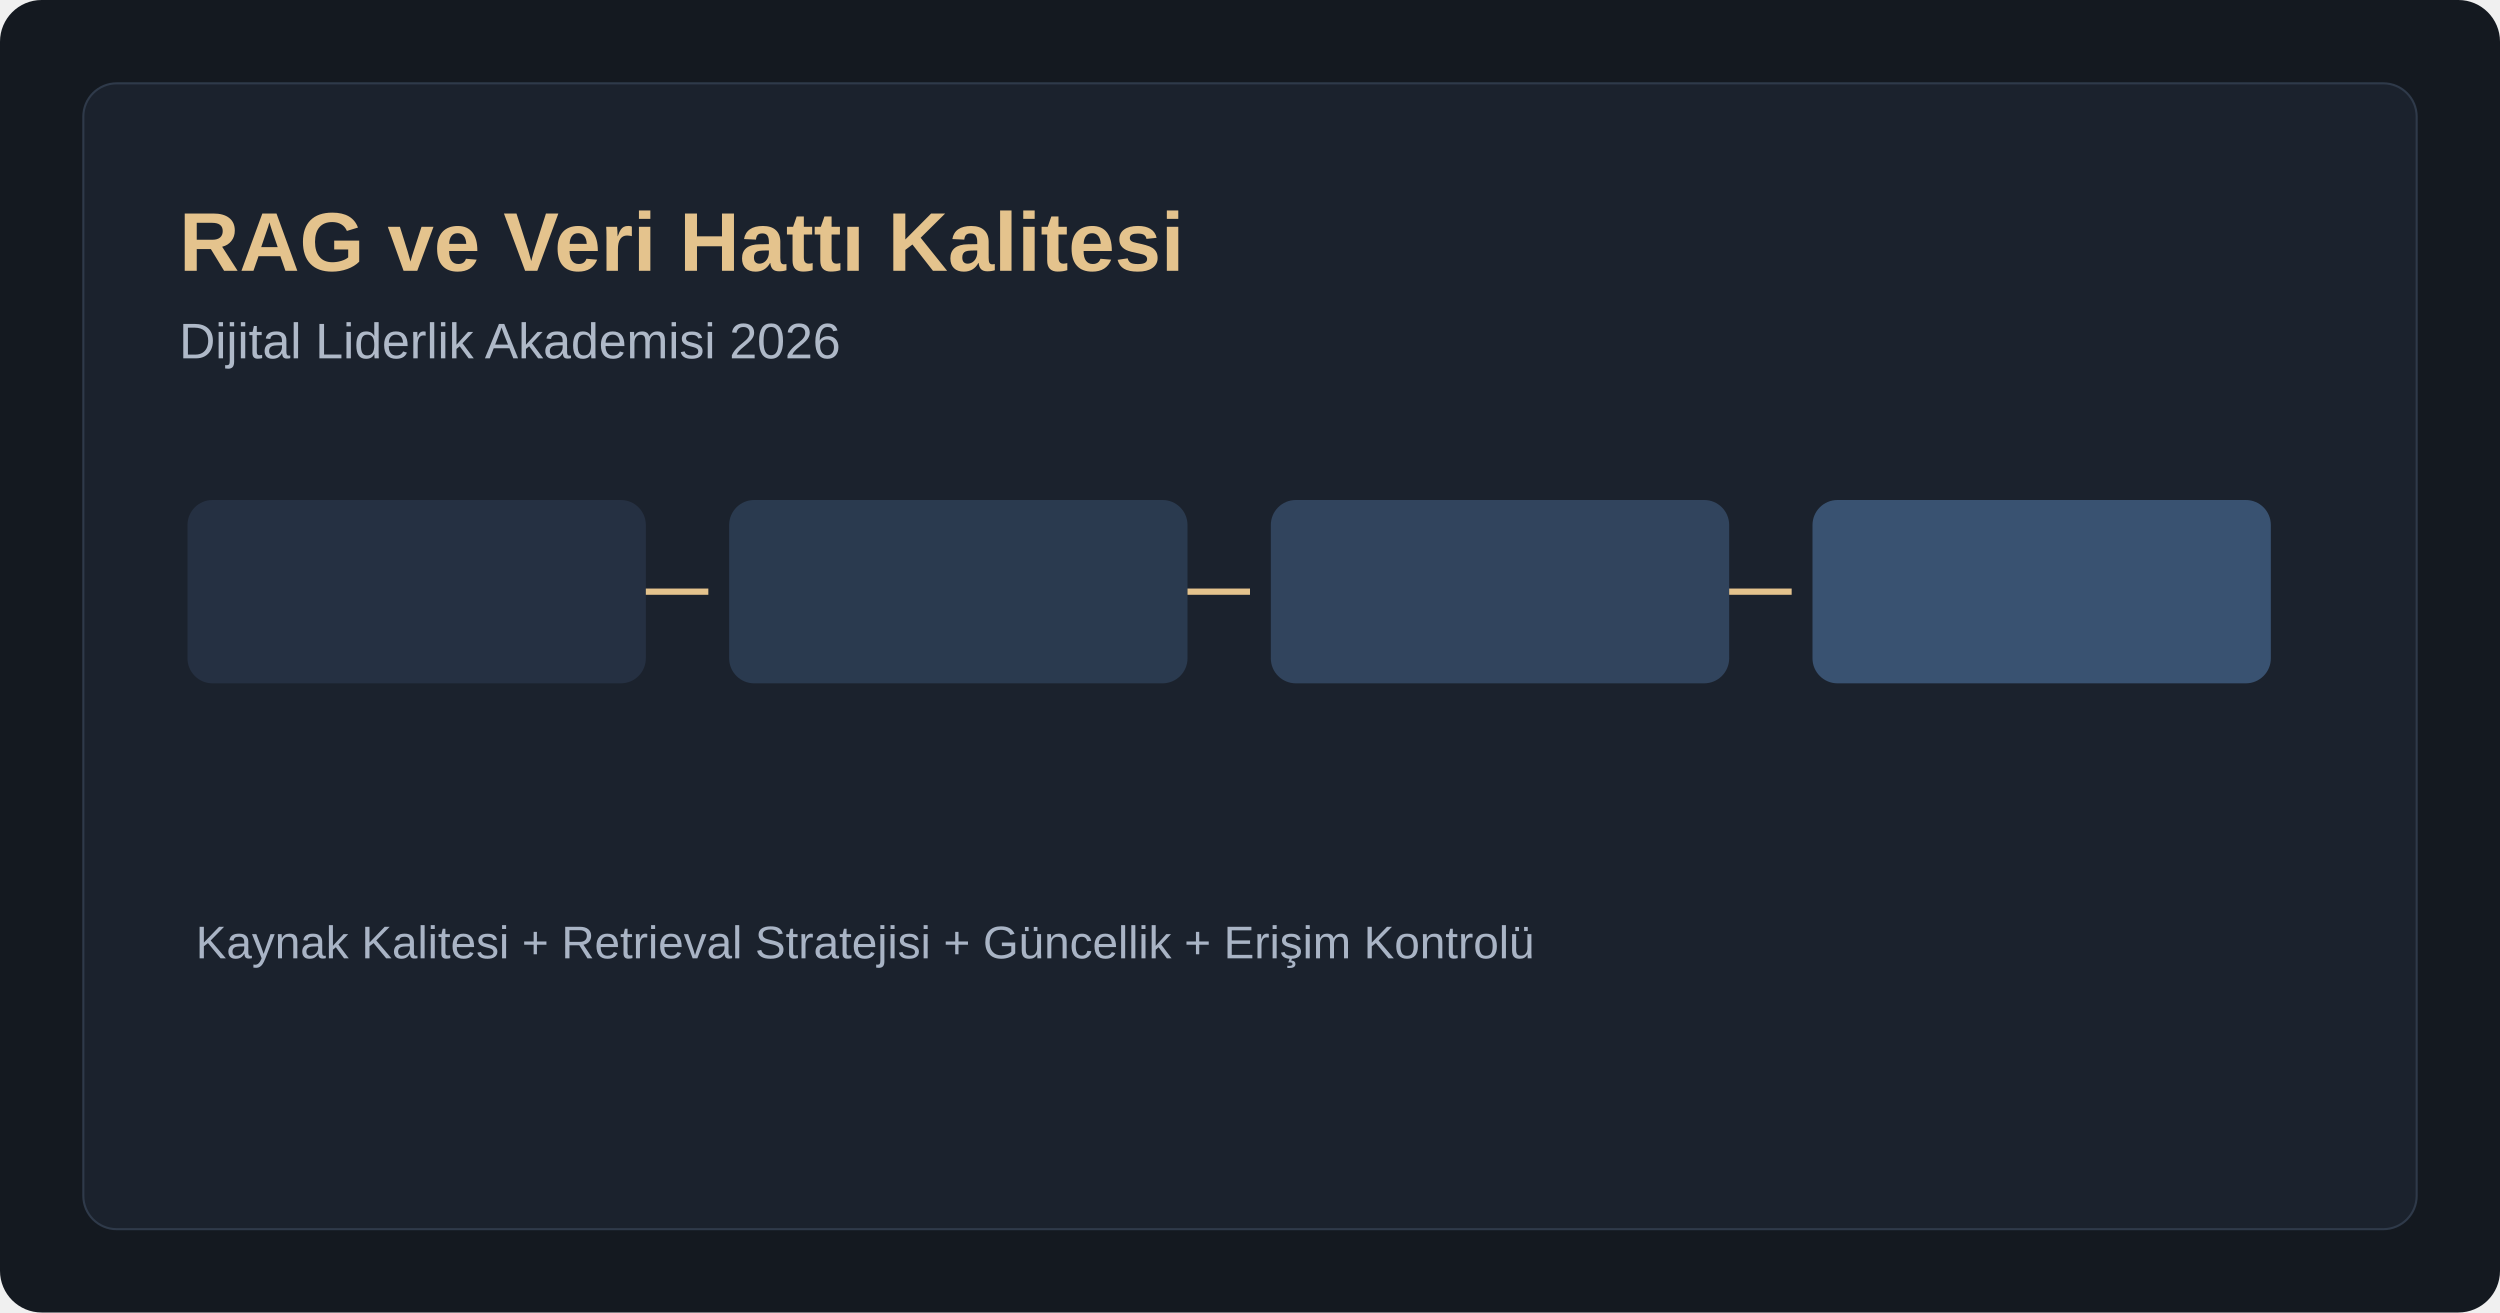
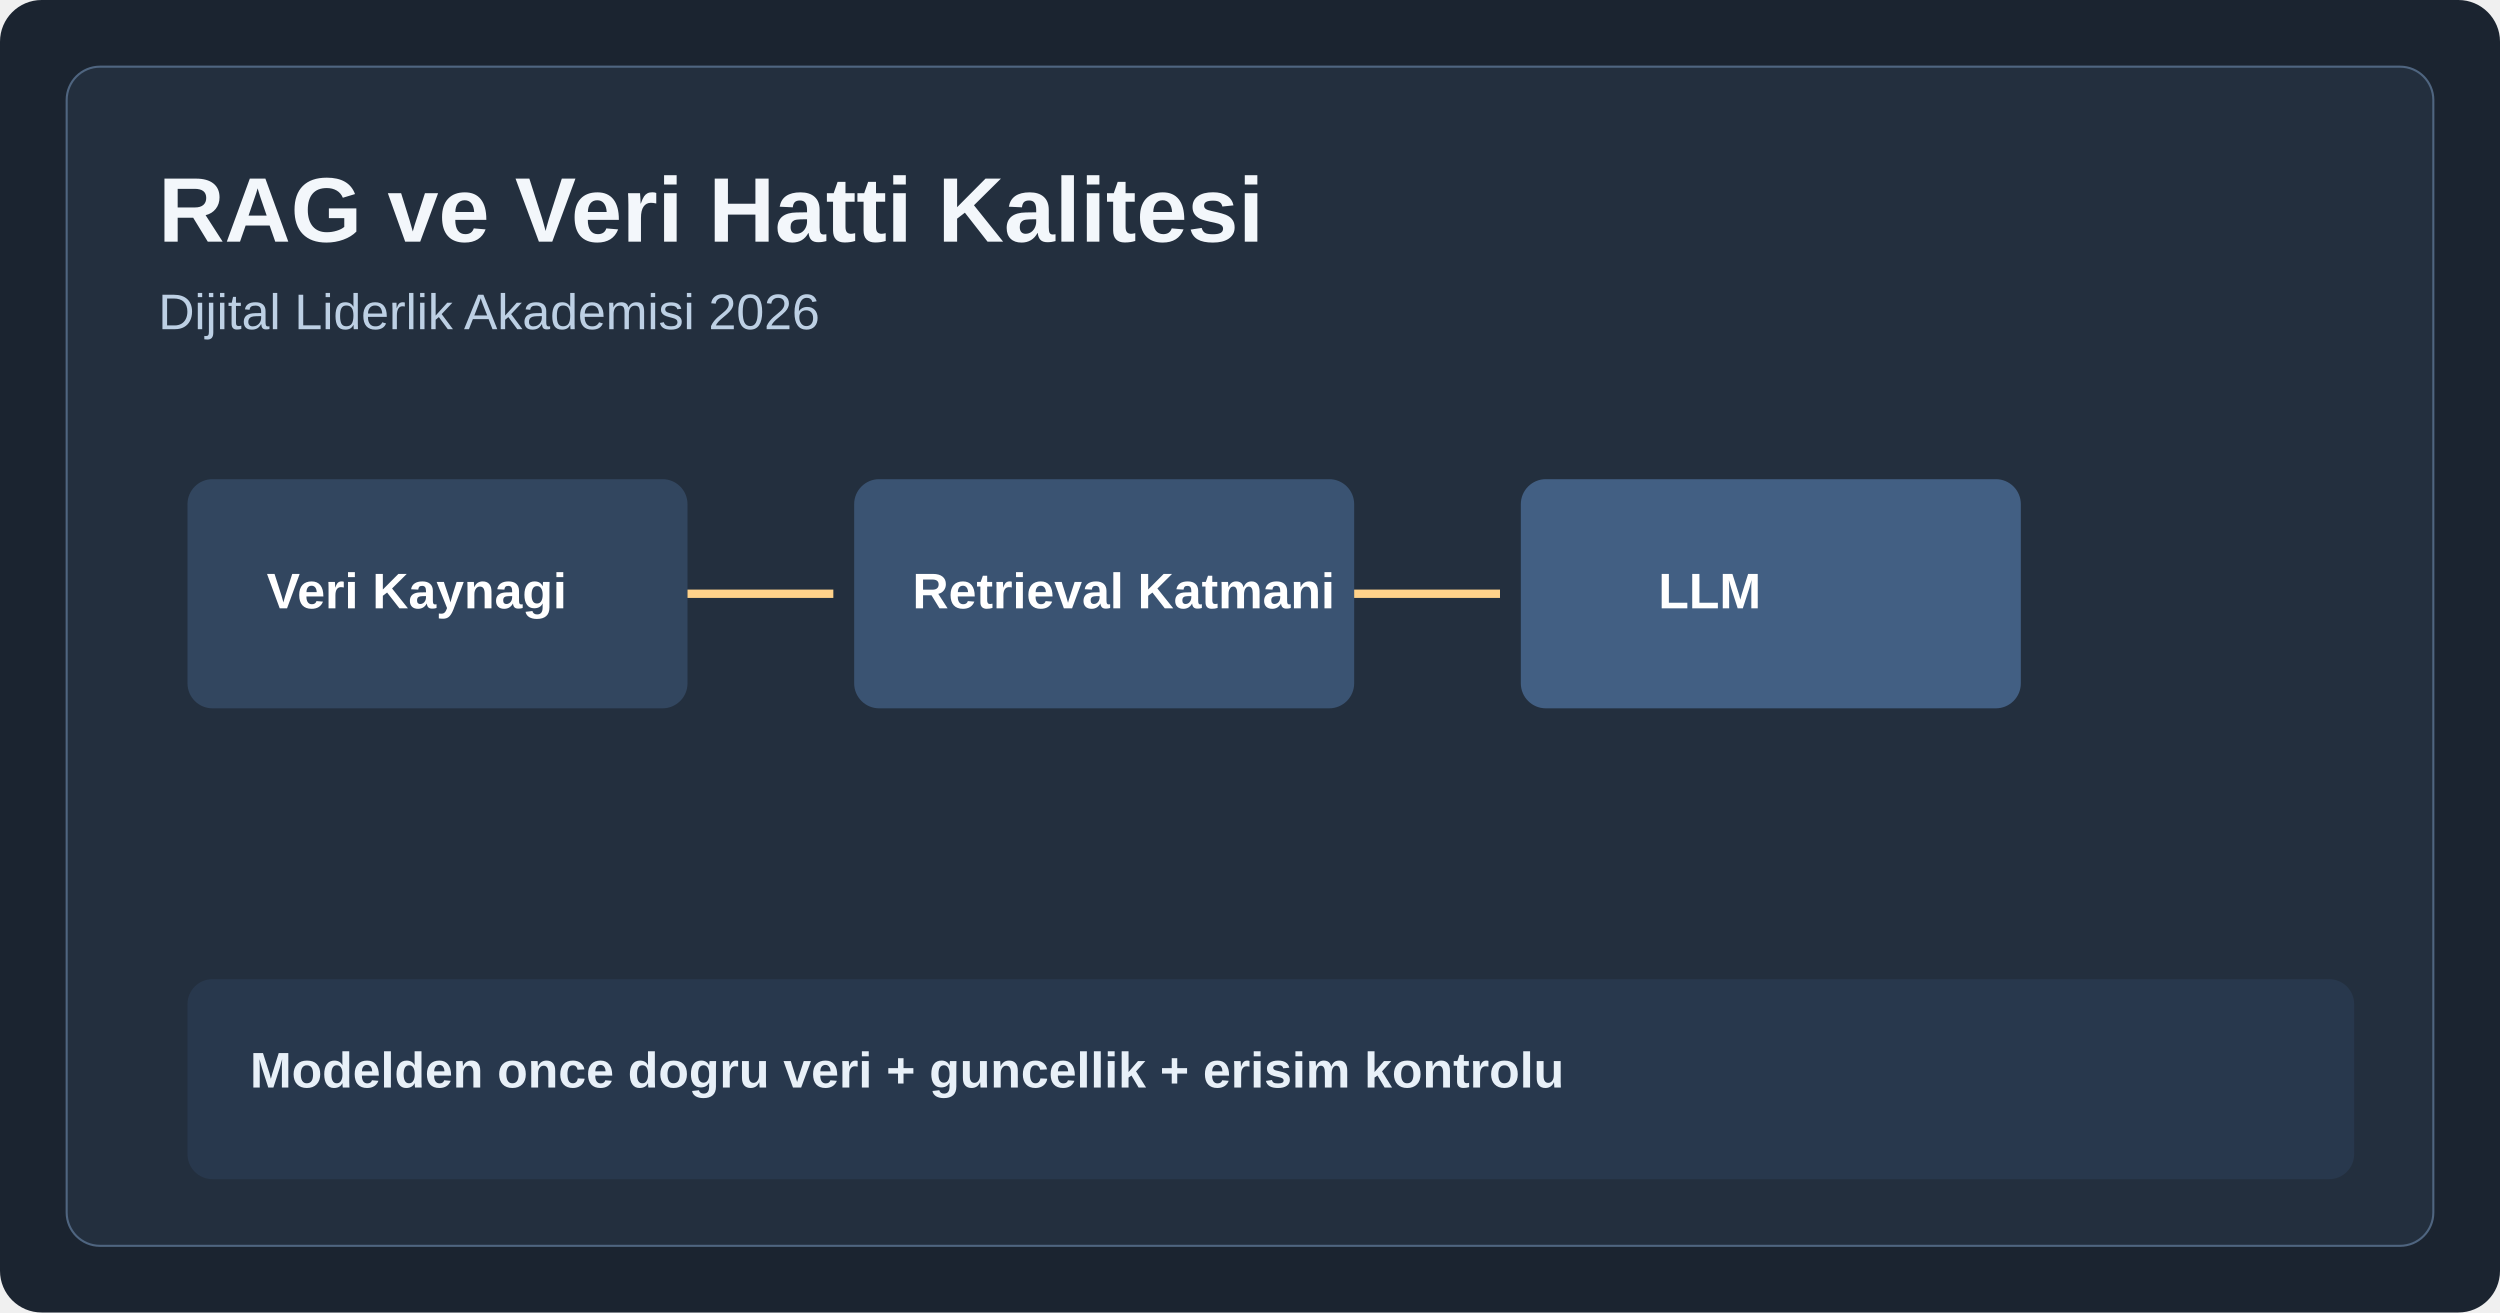
- <svg xmlns="http://www.w3.org/2000/svg" width="1200" height="630" viewBox="0 0 1200 630" fill="none">
-   <rect width="1200" height="630" rx="20" fill="#141920" />
-   <rect x="40" y="40" width="1120" height="550" rx="16" fill="#1B222D" stroke="#2F3A4A" />
-   <text x="86" y="130" fill="#E4C38D" font-size="40" font-family="Manrope, Arial" font-weight="700">RAG ve Veri Hattı Kalitesi</text>
-   <text x="86" y="172" fill="#AFB9C8" font-size="24" font-family="Manrope, Arial">Dijital Liderlik Akademisi 2026</text>
-   <rect x="90" y="240" width="220" height="88" rx="12" fill="#253042" />
-   <rect x="350" y="240" width="220" height="88" rx="12" fill="#2A3A4F" />
-   <rect x="610" y="240" width="220" height="88" rx="12" fill="#31445D" />
-   <rect x="870" y="240" width="220" height="88" rx="12" fill="#395271" />
-   <path d="M310 284H340" stroke="#E4C38D" stroke-width="3" />
-   <path d="M570 284H600" stroke="#E4C38D" stroke-width="3" />
-   <path d="M830 284H860" stroke="#E4C38D" stroke-width="3" />
-   <text x="94" y="460" fill="#A9B4C5" font-size="22" font-family="Manrope, Arial">Kaynak Kalitesi + Retrieval Stratejisi + Güncellik + Erişim Kontrolü</text>
+ <svg xmlns="http://www.w3.org/2000/svg" width="1200" height="630" viewBox="0 0 1200 630">
+   <rect width="1200" height="630" rx="20" fill="#1b2430" />
+   <rect x="32" y="32" width="1136" height="566" rx="16" fill="#232f3e" stroke="#4f6580" />
+   <text x="76" y="116" fill="#f3f7fb" font-size="44" font-family="Arial" font-weight="700">RAG ve Veri Hatti Kalitesi</text>
+   <text x="76" y="158" fill="#bdd0e4" font-size="24" font-family="Arial">Dijital Liderlik Akademisi 2026</text>
+   <rect x="90" y="230" width="240" height="110" rx="12" fill="#32465f" />
+   <text x="128" y="292" fill="#fff" font-size="24" font-family="Arial" font-weight="700">Veri Kaynagi</text>
+   <rect x="410" y="230" width="240" height="110" rx="12" fill="#3a5372" />
+   <text x="438" y="292" fill="#fff" font-size="24" font-family="Arial" font-weight="700">Retrieval Katmani</text>
+   <rect x="730" y="230" width="240" height="110" rx="12" fill="#425f83" />
+   <text x="796" y="292" fill="#fff" font-size="24" font-family="Arial" font-weight="700">LLM</text>
+   <path d="M330 285H400" stroke="#ffd28a" stroke-width="4" />
+   <path d="M650 285H720" stroke="#ffd28a" stroke-width="4" />
+   <rect x="90" y="470" width="1040" height="96" rx="12" fill="#28384d" />
+   <text x="120" y="522" fill="#e8f0f8" font-size="24" font-family="Arial" font-weight="700">Modelden once dogru veri + guncellik + erisim kontrolu</text>
</svg>
